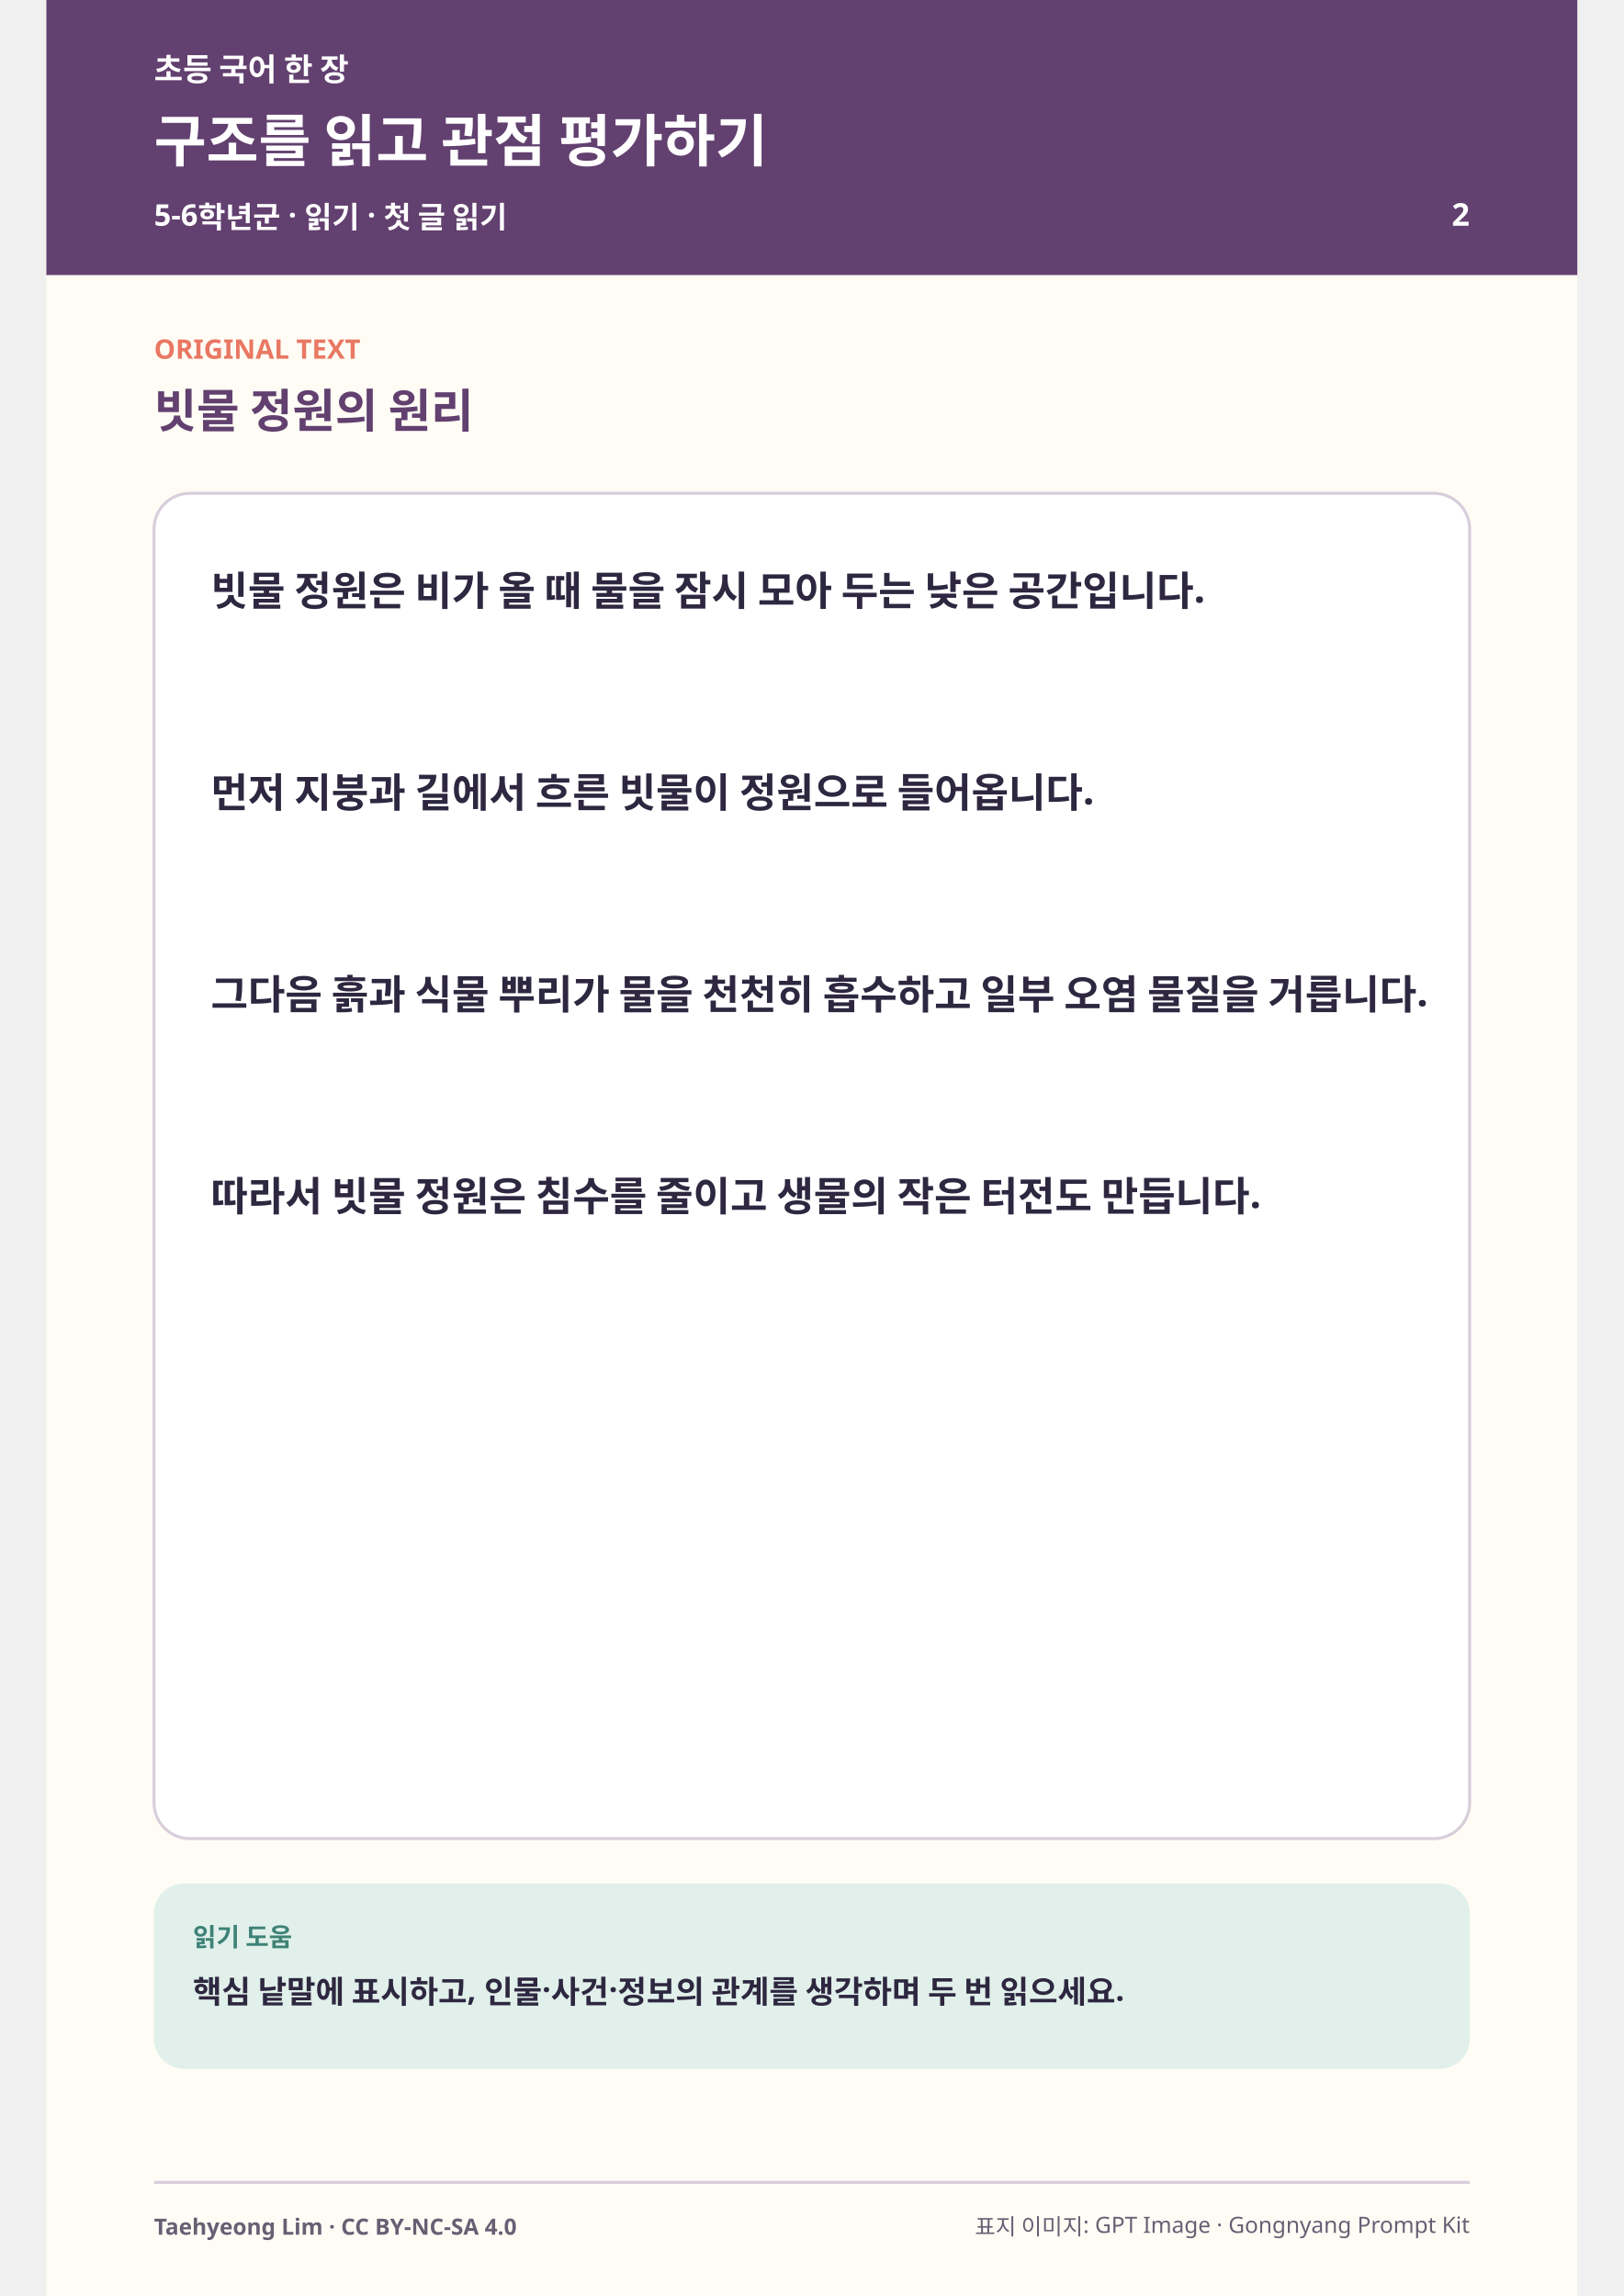
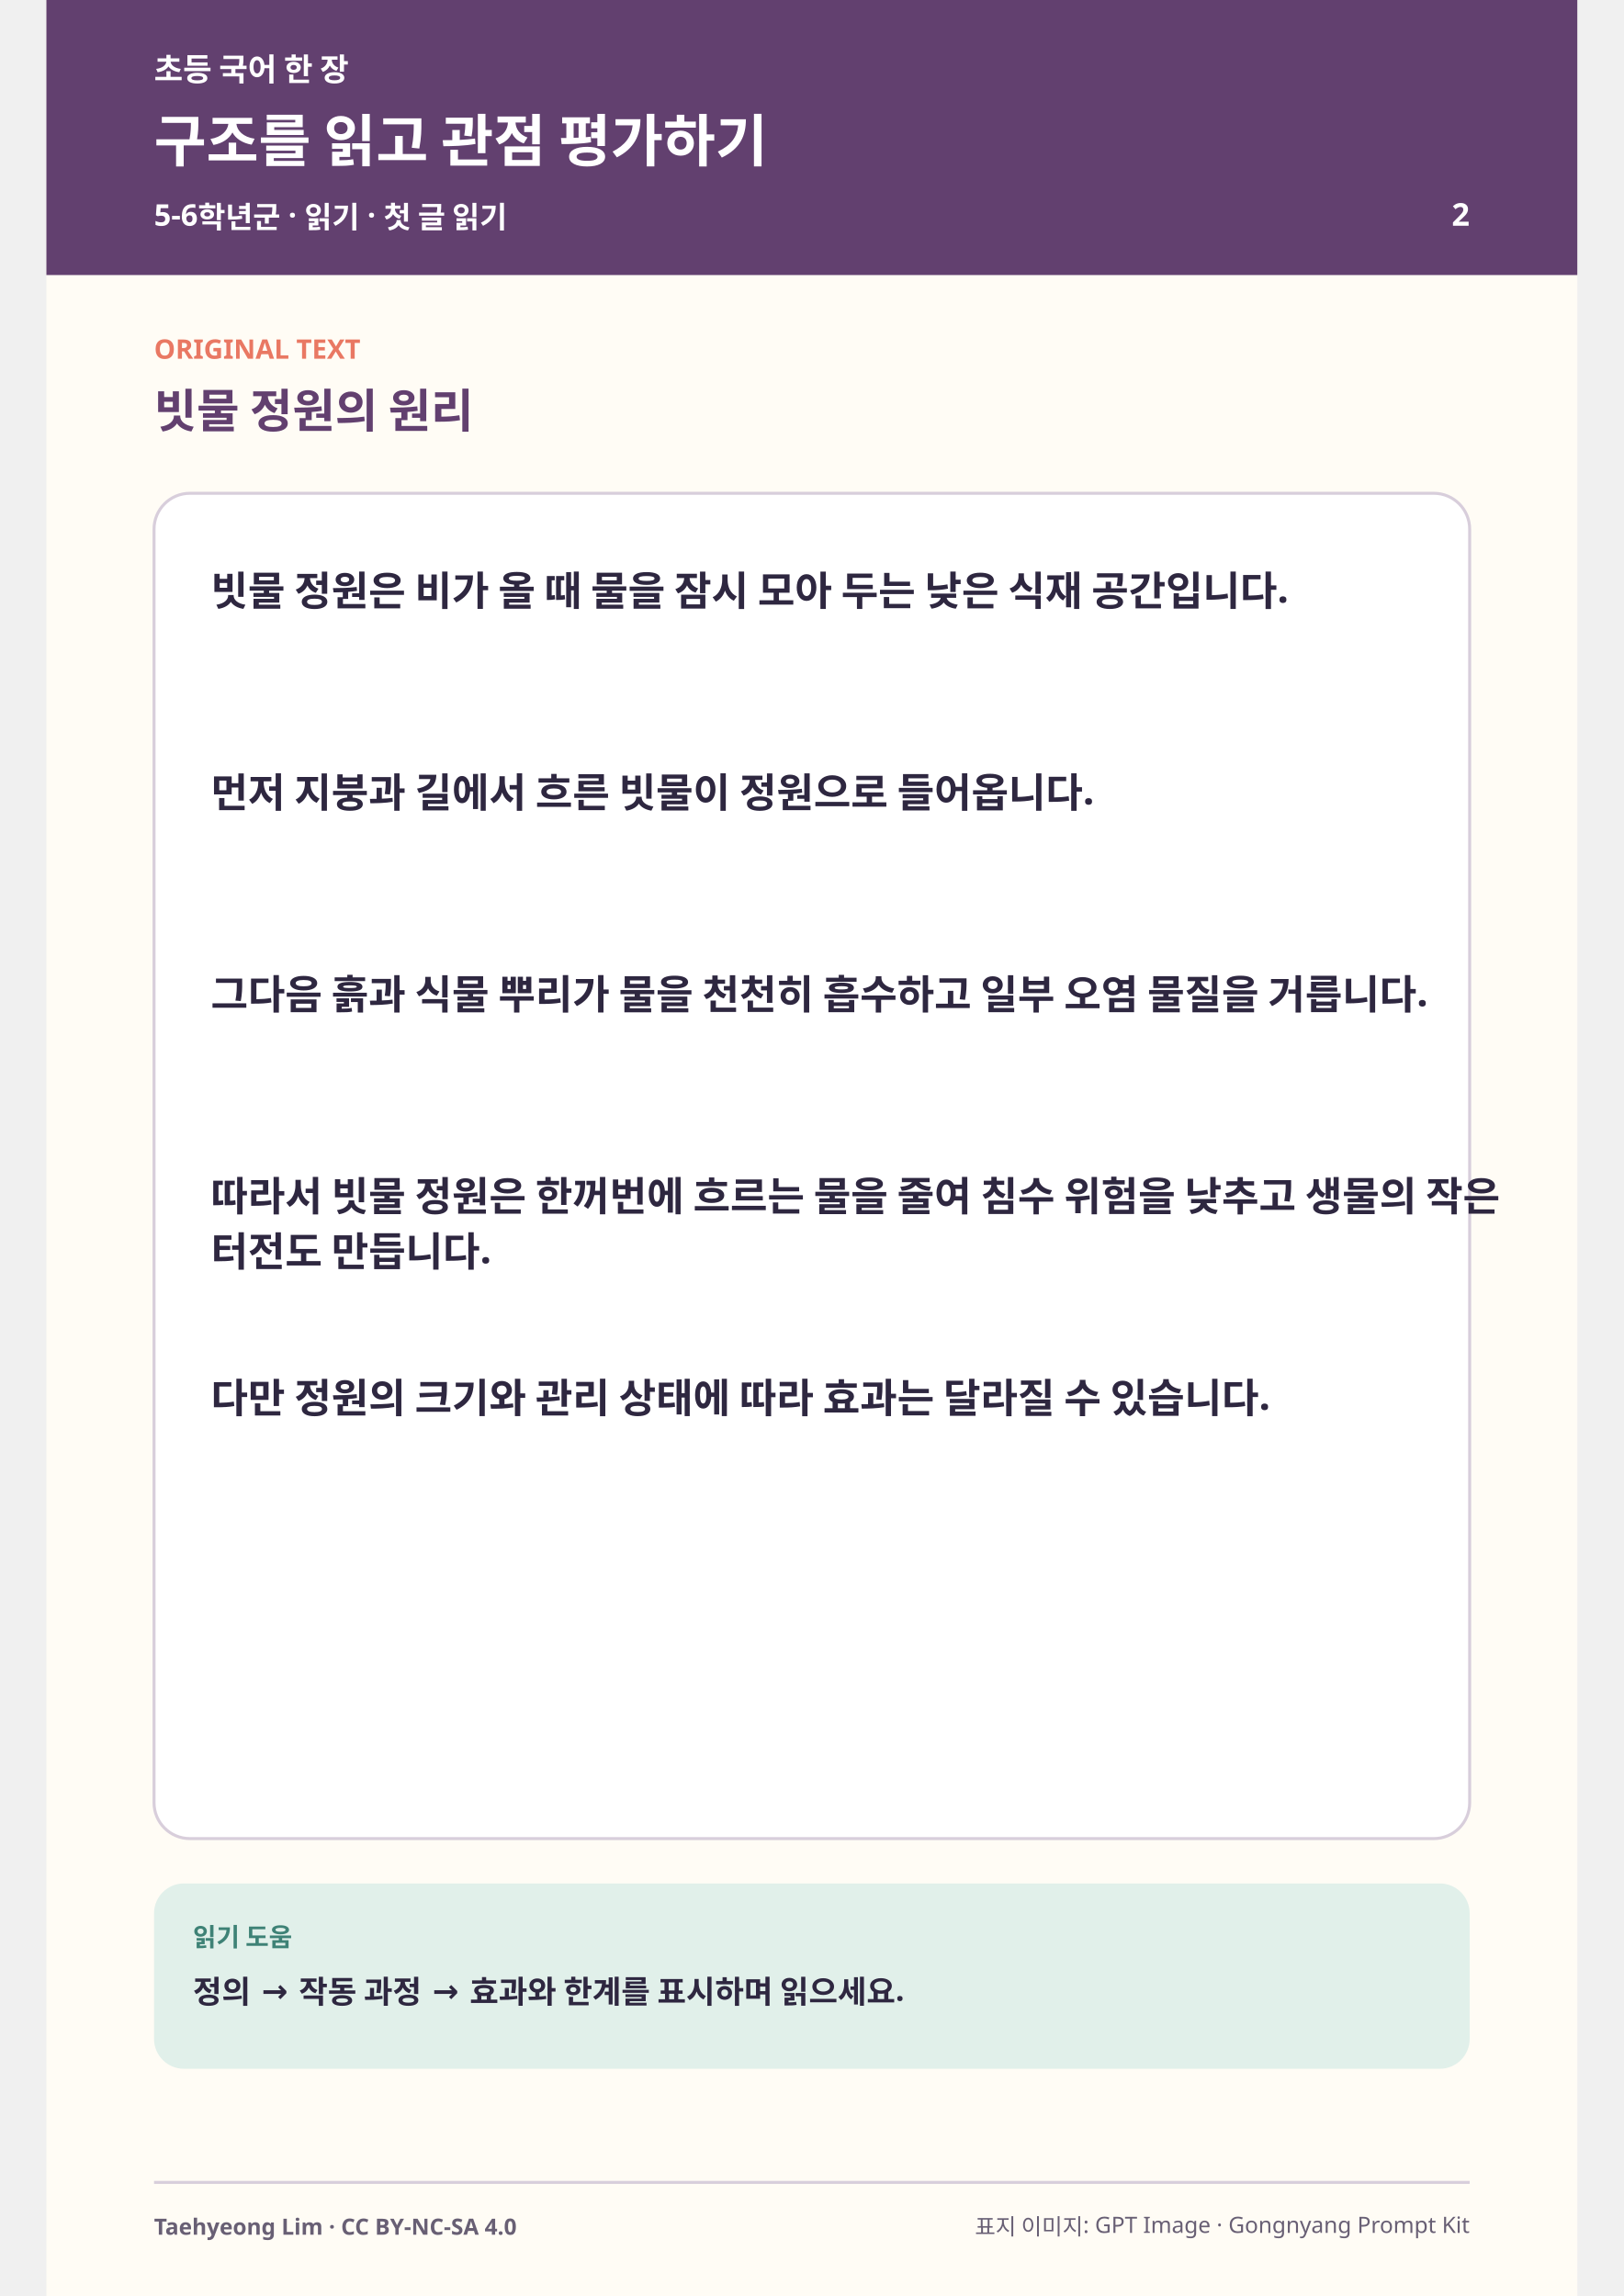
<svg xmlns="http://www.w3.org/2000/svg" width="210mm" height="297mm" viewBox="0 0 1024 1536">
  <rect width="1024" height="1536" fill="#FFFCF5" />
  <rect width="1024" height="184" fill="#62406F" />
  <text x="72" y="54" font-family="Apple SD Gothic Neo, Noto Sans KR, sans-serif" font-size="21" font-weight="700" fill="#FFF" text-anchor="start">초등 국어 한 장</text>
  <text x="72" y="108" font-family="Apple SD Gothic Neo, Noto Sans KR, sans-serif" font-size="38" font-weight="800" fill="#FFF" text-anchor="start">구조를 읽고 관점 평가하기</text>
  <text x="72" y="151" font-family="Apple SD Gothic Neo, Noto Sans KR, sans-serif" font-size="20" font-weight="600" fill="#FFF" text-anchor="start">5-6학년군 · 읽기 · 첫 글 읽기</text>
  <text x="952" y="151" font-family="Apple SD Gothic Neo, Noto Sans KR, sans-serif" font-size="21" font-weight="700" fill="#FFF" text-anchor="end">2</text>
  <text x="72" y="240" font-family="Apple SD Gothic Neo, Noto Sans KR, sans-serif" font-size="18" font-weight="800" fill="#E97863" text-anchor="start">ORIGINAL TEXT</text>
  <text x="72" y="286" font-family="Apple SD Gothic Neo, Noto Sans KR, sans-serif" font-size="31" font-weight="800" fill="#62406F" text-anchor="start">빗물 정원의 원리</text>
  <rect x="72" y="330" width="880" height="900" rx="24" fill="#FFF" stroke="#D8CEDB" stroke-width="2" />
  <text x="110" y="405" font-family="Apple SD Gothic Neo, Noto Sans KR, sans-serif" font-size="27" font-weight="620" fill="#2E2740">
-     <tspan x="110" dy="0">빗물 정원은 비가 올 때 물을 잠시 모아 두는 낮은 공간입니다.</tspan>
+     <tspan x="110" dy="0">빗물 정원은 비가 올 때 물을 잠시 모아 두는 낮은 식재 공간입니다.</tspan>
  </text>
  <text x="110" y="540" font-family="Apple SD Gothic Neo, Noto Sans KR, sans-serif" font-size="27" font-weight="620" fill="#2E2740">
    <tspan x="110" dy="0">먼저 지붕과 길에서 흐른 빗물이 정원으로 들어옵니다.</tspan>
  </text>
  <text x="110" y="675" font-family="Apple SD Gothic Neo, Noto Sans KR, sans-serif" font-size="27" font-weight="620" fill="#2E2740">
    <tspan x="110" dy="0">그다음 흙과 식물 뿌리가 물을 천천히 흡수하고 일부 오염 물질을 거릅니다.</tspan>
  </text>
  <text x="110" y="810" font-family="Apple SD Gothic Neo, Noto Sans KR, sans-serif" font-size="27" font-weight="620" fill="#2E2740">
-     <tspan x="110" dy="0">따라서 빗물 정원은 침수를 줄이고 생물의 작은 터전도 만듭니다.</tspan>
+     <tspan x="110" dy="0">따라서 빗물 정원은 한꺼번에 흐르는 물을 줄여 침수 위험을 낮추고 생물의 작은</tspan>
+     <tspan x="110" dy="37">터전도 만듭니다.</tspan>
+   </text>
+   <text x="110" y="945" font-family="Apple SD Gothic Neo, Noto Sans KR, sans-serif" font-size="27" font-weight="620" fill="#2E2740">
+     <tspan x="110" dy="0">다만 정원의 크기와 관리 상태에 따라 효과는 달라질 수 있습니다.</tspan>
  </text>
  <rect x="72" y="1260" width="880" height="124" rx="20" fill="#E1F0EA" />
  <text x="98" y="1302" font-family="Apple SD Gothic Neo, Noto Sans KR, sans-serif" font-size="17" font-weight="800" fill="#3E8276" text-anchor="start">읽기 도움</text>
  <text x="98" y="1340" font-family="Apple SD Gothic Neo, Noto Sans KR, sans-serif" font-size="21" font-weight="600" fill="#2E2740">
-     <tspan x="98" dy="0">핵심 낱말에 표시하고, 인물·사건·정보의 관계를 생각하며 두 번 읽으세요.</tspan>
+     <tspan x="98" dy="0">정의 → 작동 과정 → 효과와 한계를 표시하며 읽으세요.</tspan>
  </text>
  <line x1="72" y1="1460" x2="952" y2="1460" stroke="#D8CEDB" stroke-width="2" />
  <text x="72" y="1495" font-family="Apple SD Gothic Neo, Noto Sans KR, sans-serif" font-size="15" font-weight="600" fill="#685F74" text-anchor="start">Taehyeong Lim · CC BY-NC-SA 4.0</text>
  <text x="952" y="1495" font-family="Apple SD Gothic Neo, Noto Sans KR, sans-serif" font-size="15" font-weight="500" fill="#685F74" text-anchor="end">표지 이미지: GPT Image · Gongnyang Prompt Kit</text>
</svg>
